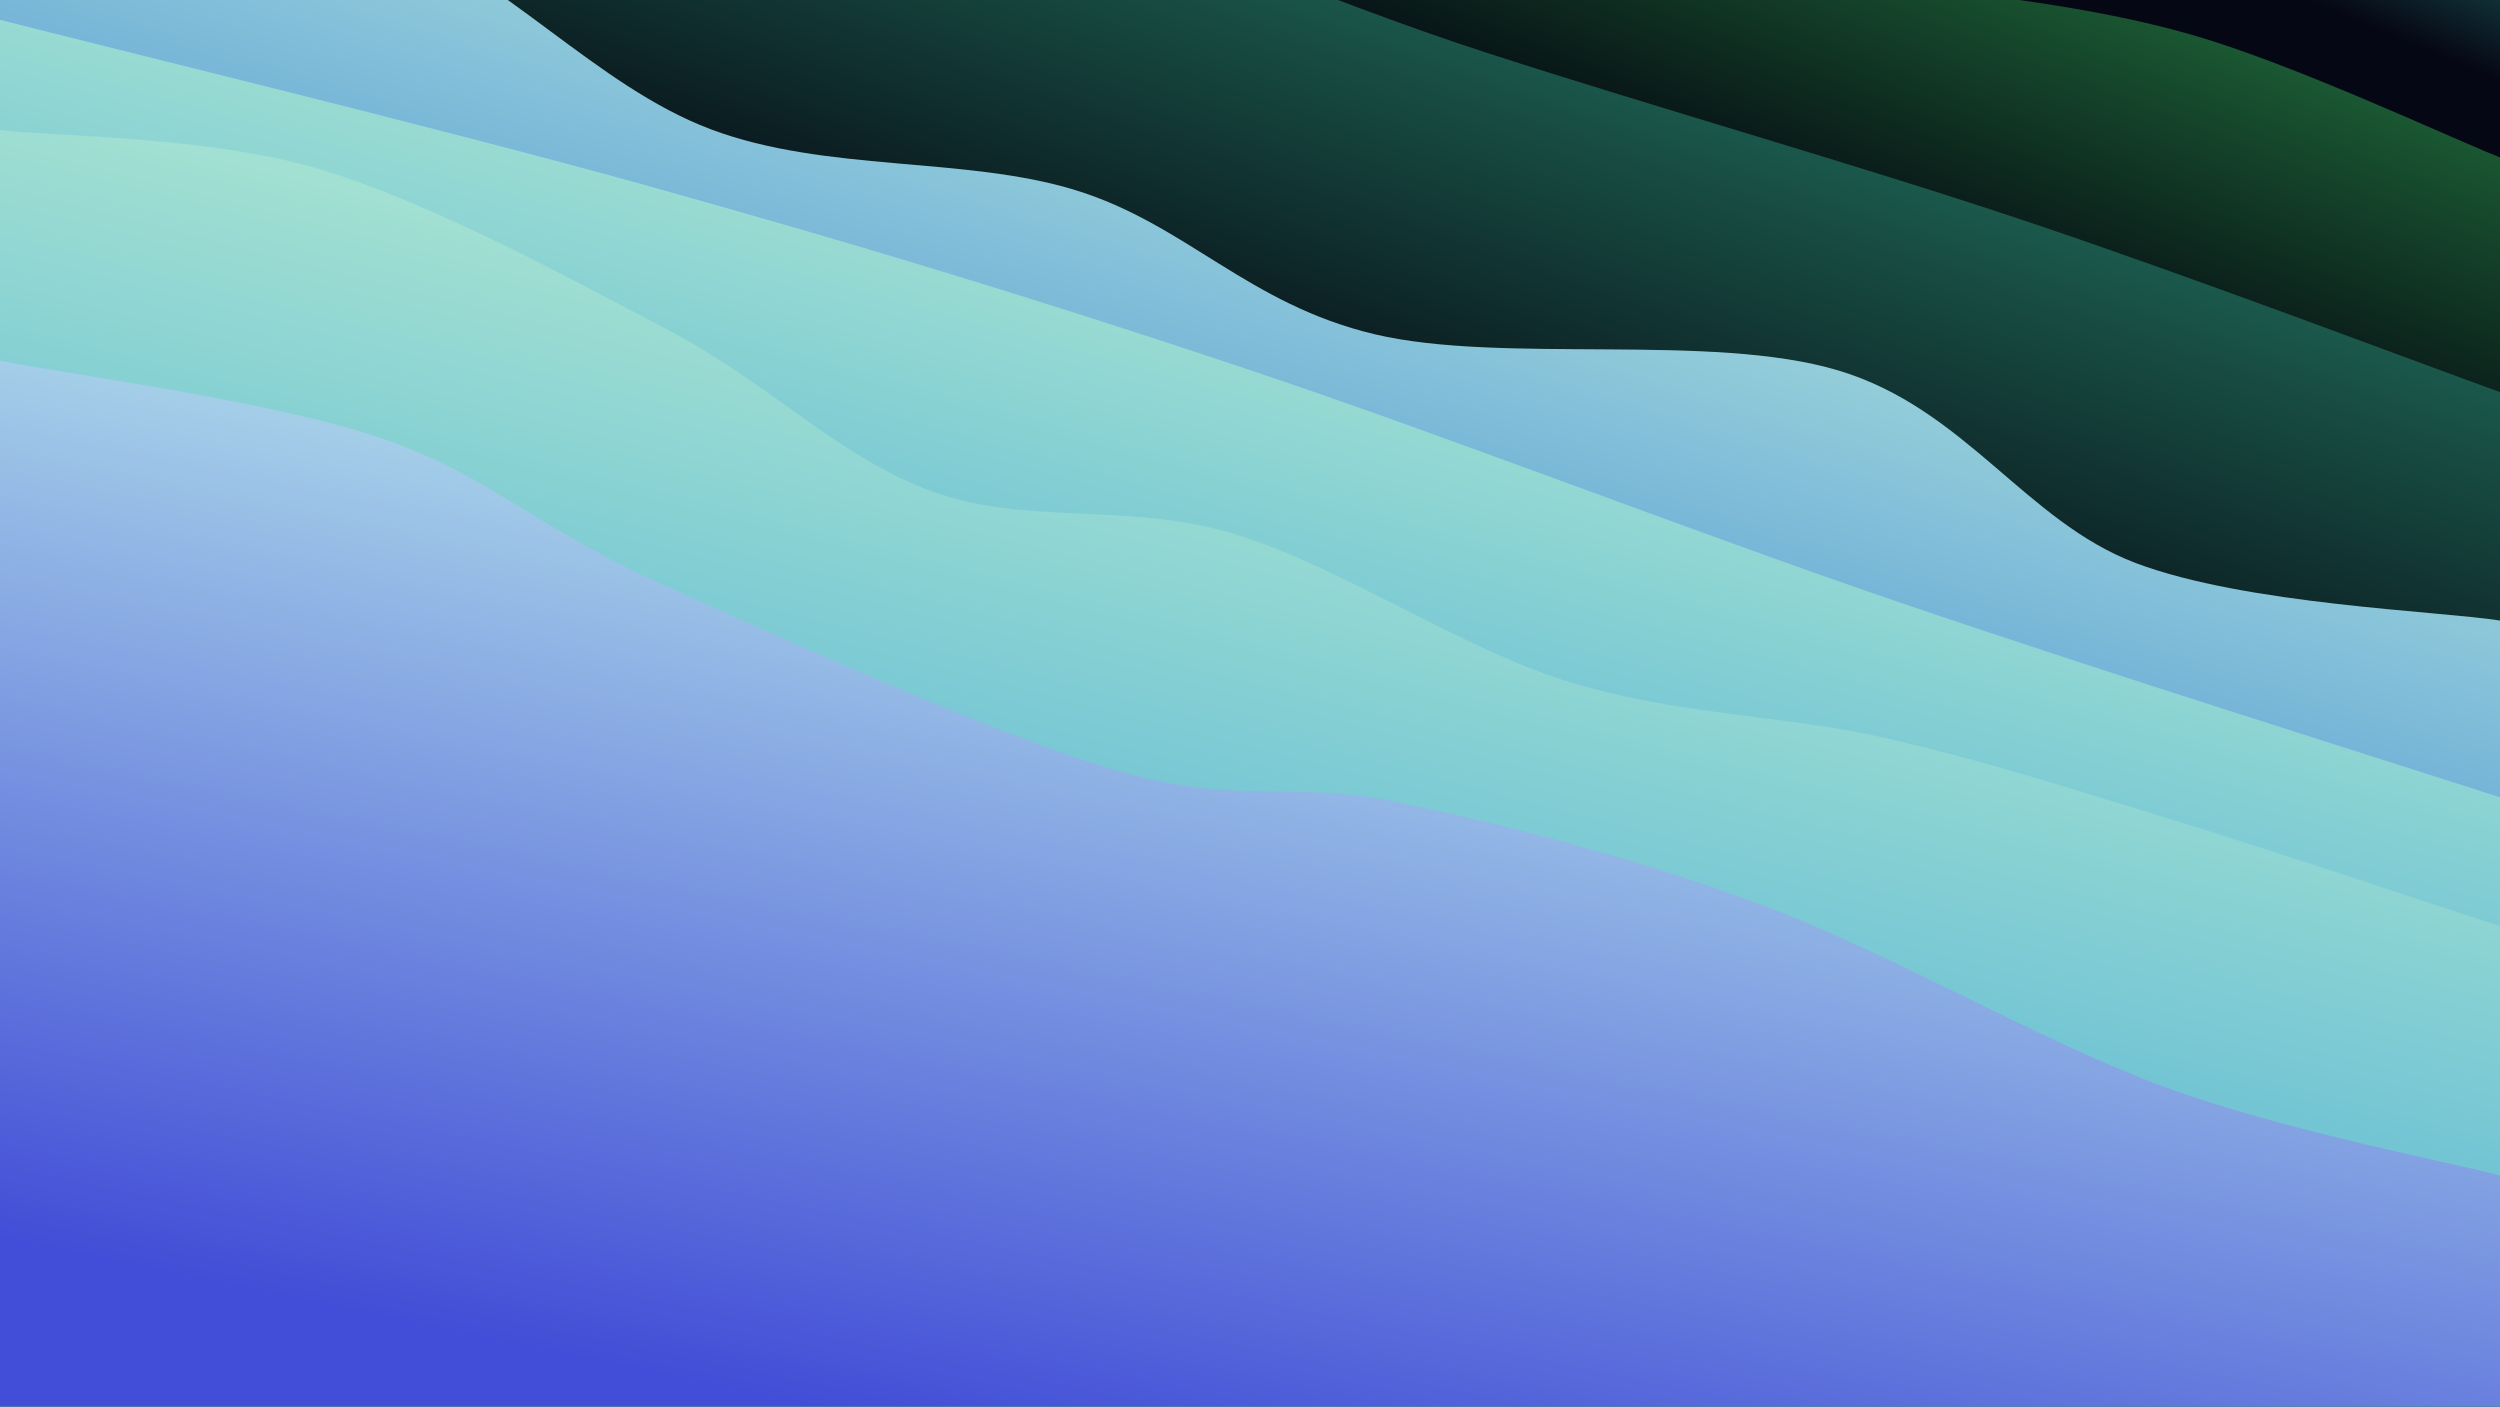
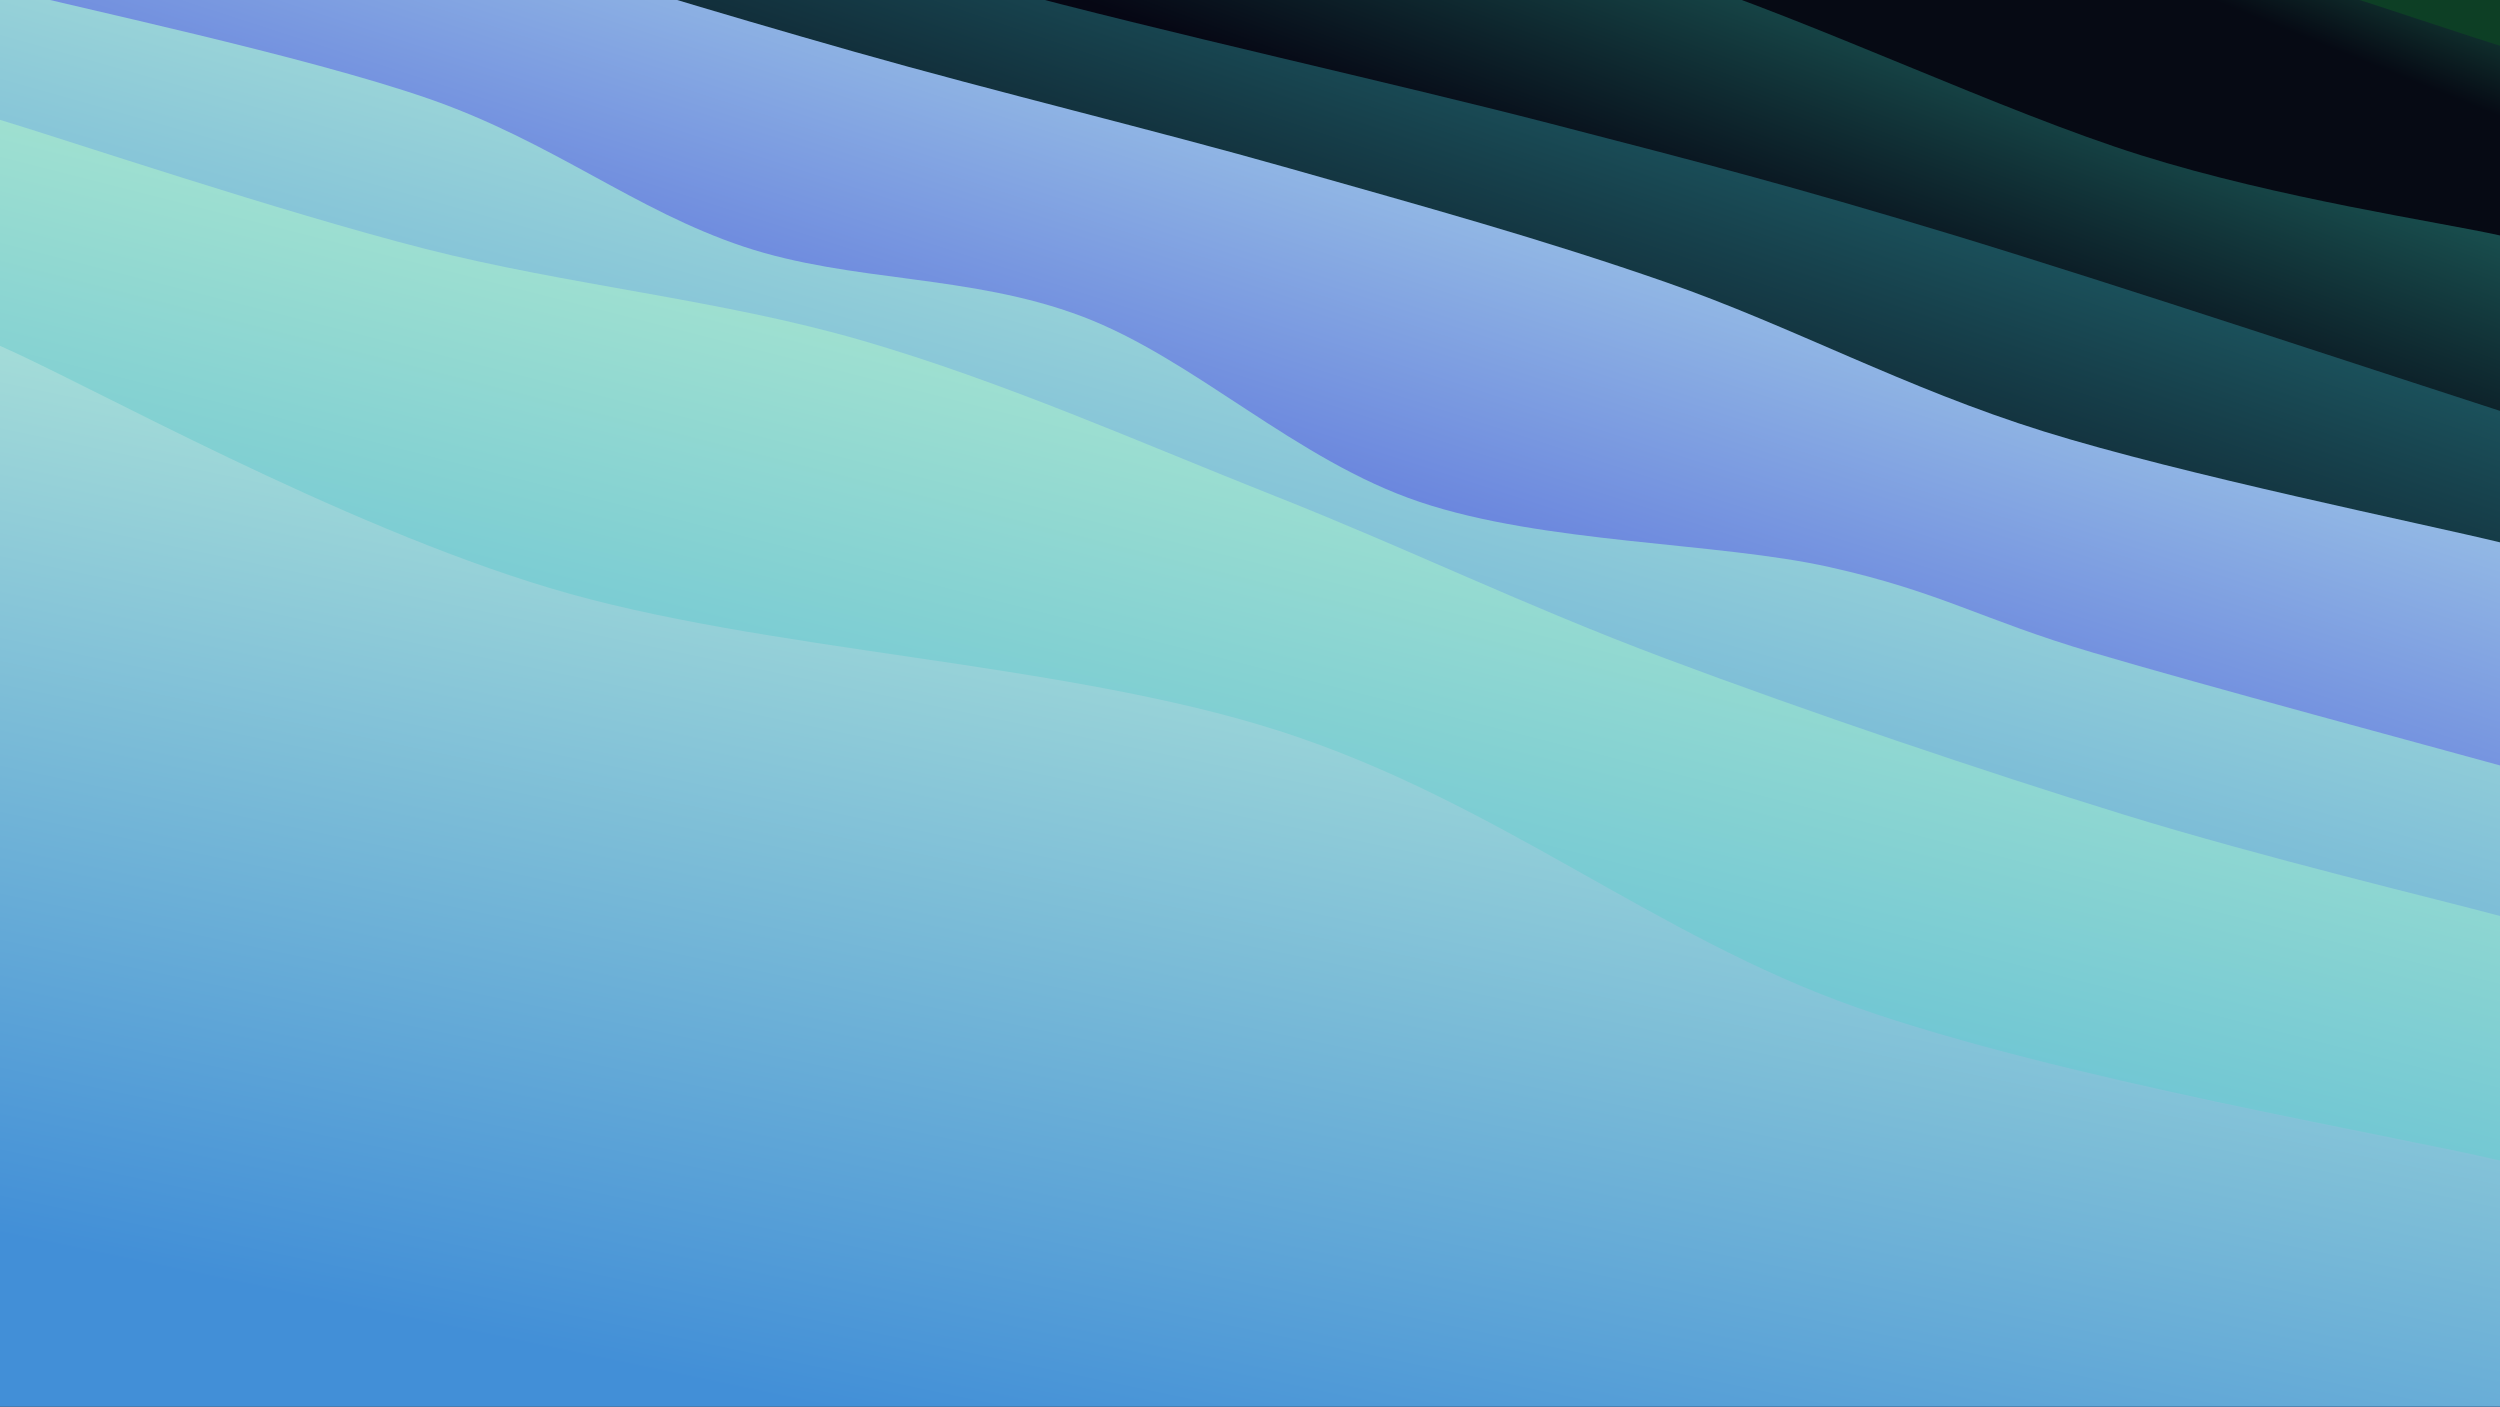
<svg xmlns="http://www.w3.org/2000/svg" class="canvas" viewBox="0 0 1920 1080" preserveAspectRatio="xMaxYMid slice" version="1.1">
-   <rect width="1920" height="1080" fill="hsl(151, 65%, 15%)" />
+   <rect width="1920" height="1080" fill="hsl(149, 65%, 15%)" />
  <defs>
-     <linearGradient x1="0.5" y1="0" x2="0" y2="1" id="SvgjsLinearGradient1084">
-       <stop stop-color="#288a82" offset="0" />
-       <stop stop-color="#060714" offset="0.1" />
+     <linearGradient x1="0.5" y1="0" x2="0" y2="1" id="SvgjsLinearGradient1182">
+       <stop stop-color="#288a6b" offset="0" />
+       <stop stop-color="#060a14" offset="0.1" />
    </linearGradient>
-     <linearGradient x1="0.5" y1="0" x2="0" y2="1" id="SvgjsLinearGradient1085">
-       <stop stop-color="#288a47" offset="0" />
-       <stop stop-color="#060f14" offset="0.229" />
+     <linearGradient x1="0.5" y1="0" x2="0" y2="1" id="SvgjsLinearGradient1183">
+       <stop stop-color="#288a7f" offset="0" />
+       <stop stop-color="#060714" offset="0.229" />
    </linearGradient>
-     <linearGradient x1="0.5" y1="0" x2="0" y2="1" id="SvgjsLinearGradient1086">
-       <stop stop-color="#288a6f" offset="0" />
-       <stop stop-color="#060a14" offset="0.357" />
+     <linearGradient x1="0.5" y1="0" x2="0" y2="1" id="SvgjsLinearGradient1184">
+       <stop stop-color="#28828a" offset="0" />
+       <stop stop-color="#070614" offset="0.357" />
    </linearGradient>
-     <linearGradient x1="0.5" y1="0" x2="0" y2="1" id="SvgjsLinearGradient1087">
-       <stop stop-color="#c0f2da" offset="0" />
-       <stop stop-color="#428ad7" offset="0.486" />
+     <linearGradient x1="0.5" y1="0" x2="0" y2="1" id="SvgjsLinearGradient1185">
+       <stop stop-color="#c0f2ec" offset="0" />
+       <stop stop-color="#4253d7" offset="0.486" />
    </linearGradient>
-     <linearGradient x1="0.5" y1="0" x2="0" y2="1" id="SvgjsLinearGradient1088">
-       <stop stop-color="#c0f2d0" offset="0" />
-       <stop stop-color="#42a8d7" offset="0.614" />
+     <linearGradient x1="0.5" y1="0" x2="0" y2="1" id="SvgjsLinearGradient1186">
+       <stop stop-color="#c0f2d8" offset="0" />
+       <stop stop-color="#428fd7" offset="0.614" />
    </linearGradient>
-     <linearGradient x1="0.5" y1="0" x2="0" y2="1" id="SvgjsLinearGradient1089">
-       <stop stop-color="#c0f2d0" offset="0" />
-       <stop stop-color="#42a8d7" offset="0.743" />
+     <linearGradient x1="0.5" y1="0" x2="0" y2="1" id="SvgjsLinearGradient1187">
+       <stop stop-color="#c0f2ce" offset="0" />
+       <stop stop-color="#42add7" offset="0.743" />
    </linearGradient>
-     <linearGradient x1="0.5" y1="0" x2="0" y2="1" id="SvgjsLinearGradient1090">
-       <stop stop-color="#c0f2ed" offset="0" />
-       <stop stop-color="#424ed7" offset="0.871" />
+     <linearGradient x1="0.5" y1="0" x2="0" y2="1" id="SvgjsLinearGradient1188">
+       <stop stop-color="#c0f2d8" offset="0" />
+       <stop stop-color="#428fd7" offset="0.871" />
    </linearGradient>
  </defs>
-   <path d="M0,-542.545C79.097,-525.729,312.982,-488.026,474.584,-441.651C636.187,-395.276,810.963,-310.215,969.614,-264.295C1128.265,-218.374,1268.093,-209.755,1426.491,-166.13C1584.888,-122.505,1837.748,-29.809,1920,-2.545L 1920 1080 L 0 1080 Z" fill="url(#SvgjsLinearGradient1084)" />
-   <path d="M0,-433.369C42.918,-419.863,183.141,-382.929,257.51,-352.334C331.878,-321.738,363.804,-269.303,446.211,-249.797C528.618,-230.291,671.443,-256.193,751.953,-235.297C832.464,-214.401,848.037,-157.443,929.275,-124.421C1010.512,-91.398,1152.943,-55.585,1239.38,-37.163C1325.816,-18.741,1374.061,-24.49,1447.893,-13.887C1521.725,-3.284,1603.685,3.986,1682.37,26.453C1761.054,48.92,1880.395,105.173,1920,120.916L 1920 1080 L 0 1080 Z" fill="url(#SvgjsLinearGradient1085)" />
-   <path d="M0,-267.421C58.842,-243.77,227.621,-155.104,353.052,-125.514C478.483,-95.924,621.179,-117.546,752.587,-89.883C883.995,-62.22,1007.758,-2.774,1141.499,40.464C1275.241,83.701,1425.286,126.094,1555.036,169.542C1684.786,212.989,1859.173,279.215,1920,301.15L 1920 1080 L 0 1080 Z" fill="url(#SvgjsLinearGradient1086)" />
-   <path d="M0,-106.27C49.299,-97.468,204.809,-87.717,295.792,-53.457C386.775,-19.197,457.5,66.032,545.897,99.291C634.294,132.549,741.158,119.852,826.172,146.096C911.186,172.341,958.354,233.684,1055.981,256.758C1153.608,279.832,1314.553,255.262,1411.936,284.54C1509.319,313.819,1555.599,400.422,1640.277,432.43C1724.954,464.438,1873.379,469.228,1920,476.587L 1920 1080 L 0 1080 Z" fill="url(#SvgjsLinearGradient1087)" />
-   <path d="M0,15.223C83.644,36.678,343.607,99.701,501.867,143.948C660.127,188.196,790.69,227.81,949.558,280.71C1108.426,333.61,1293.334,406.074,1455.075,461.35C1616.815,516.626,1842.512,587.197,1920,612.366L 1920 1080 L 0 1080 Z" fill="url(#SvgjsLinearGradient1088)" />
-   <path d="M0,99.85C40.93,104.872,159.923,104.302,245.578,129.979C331.233,155.655,435.436,212.626,513.932,253.907C592.429,295.189,644.437,351.697,716.557,377.665C788.677,403.633,865.55,385.481,946.651,409.716C1027.751,433.95,1119.762,496.926,1203.16,523.073C1286.559,549.22,1370.394,549.122,1447.04,566.598C1523.687,584.075,1584.212,603.819,1663.038,627.932C1741.865,652.046,1877.173,697.388,1920,711.279L 1920 1080 L 0 1080 Z" fill="url(#SvgjsLinearGradient1089)" />
-   <path d="M0,277.037C48.425,286.831,206.484,307.512,290.549,335.801C374.615,364.091,410.24,404.21,504.395,446.773C598.55,489.335,760.628,562.953,855.478,591.177C950.328,619.401,990.626,598.843,1073.497,616.118C1156.368,633.393,1254.644,658.419,1352.705,694.827C1450.766,731.235,1567.313,799.913,1661.862,834.568C1756.411,869.222,1876.977,891.387,1920,902.751L 1920 1080 L 0 1080 Z" fill="url(#SvgjsLinearGradient1090)" />
+   <path d="M0,-504.866C50.961,-486.896,216.588,-424.418,305.764,-397.047C394.939,-369.676,445.985,-359.355,535.054,-340.639C624.124,-321.923,755.392,-314.76,840.18,-284.75C924.969,-254.741,962.065,-189.373,1043.785,-160.581C1125.506,-131.789,1232.68,-129.741,1330.503,-111.997C1428.326,-94.253,1532.472,-78.639,1630.721,-54.117C1728.971,-29.595,1871.787,20.259,1920,35.134L 1920 1080 L 0 1080 Z" fill="url(#SvgjsLinearGradient1182)" />
+   <path d="M0,-373.451C53.056,-364.427,215.019,-345.005,318.337,-319.307C421.654,-293.609,512.615,-255.445,619.906,-219.261C727.197,-183.076,851.919,-135.414,962.083,-102.201C1072.247,-68.988,1167.252,-56.868,1280.889,-19.981C1394.525,16.906,1537.383,85.653,1643.902,119.122C1750.42,152.592,1873.984,170.55,1920,180.835L 1920 1080 L 0 1080 Z" fill="url(#SvgjsLinearGradient1183)" />
+   <path d="M0,-253.008C64.191,-231.014,257.879,-161.514,385.146,-121.04C512.413,-80.566,629.571,-46.097,763.6,-10.165C897.629,25.768,1067.126,62.953,1189.319,94.553C1311.512,126.154,1374.978,142.604,1496.758,179.439C1618.539,216.274,1849.46,292.876,1920,315.563L 1920 1080 L 0 1080 Z" fill="url(#SvgjsLinearGradient1184)" />
+   <path d="M0,-166.331C55.71,-148.119,224.837,-91.423,334.258,-57.061C443.679,-22.698,547.235,8.802,656.526,39.846C765.817,70.89,886.1,99.692,990.004,129.205C1093.907,158.717,1183.349,183.234,1279.946,216.922C1376.544,250.61,1462.914,298.065,1569.589,331.333C1676.265,364.6,1861.598,402.327,1920,416.526L 1920 1080 L 0 1080 Z" fill="url(#SvgjsLinearGradient1185)" />
+   <path d="M0,-9.284C54.905,4.91,234.255,42.769,329.431,75.881C424.607,108.994,487.477,161.543,571.056,189.391C654.634,217.239,744.325,210.275,830.9,242.969C917.475,275.664,994.82,353.466,1090.506,385.557C1186.193,417.648,1318.944,416.261,1405.021,435.516C1491.097,454.771,1521.135,475.697,1606.965,501.087C1692.795,526.478,1867.827,573.397,1920,587.859L 1920 1080 L 0 1080 Z" fill="url(#SvgjsLinearGradient1186)" />
+   <path d="M0,92.043C54.314,108.528,215.498,162.693,325.885,190.952C436.272,219.21,553.414,229.915,662.323,261.593C771.232,293.271,876.619,340.358,979.338,381.018C1082.056,421.679,1170.021,464.787,1278.636,505.555C1387.251,546.323,1524.134,592.641,1631.028,625.627C1737.922,658.613,1871.838,690.498,1920,703.472L 1920 1080 L 0 1080 Z" fill="url(#SvgjsLinearGradient1187)" />
+   <path d="M0,265.594C70.333,296.584,258.245,402.24,421.999,451.536C585.753,500.832,815.216,507.672,982.524,561.369C1149.832,615.067,1269.6,718.73,1425.846,773.72C1582.092,828.71,1837.641,871.71,1920,891.308L 1920 1080 L 0 1080 Z" fill="url(#SvgjsLinearGradient1188)" />
</svg>
